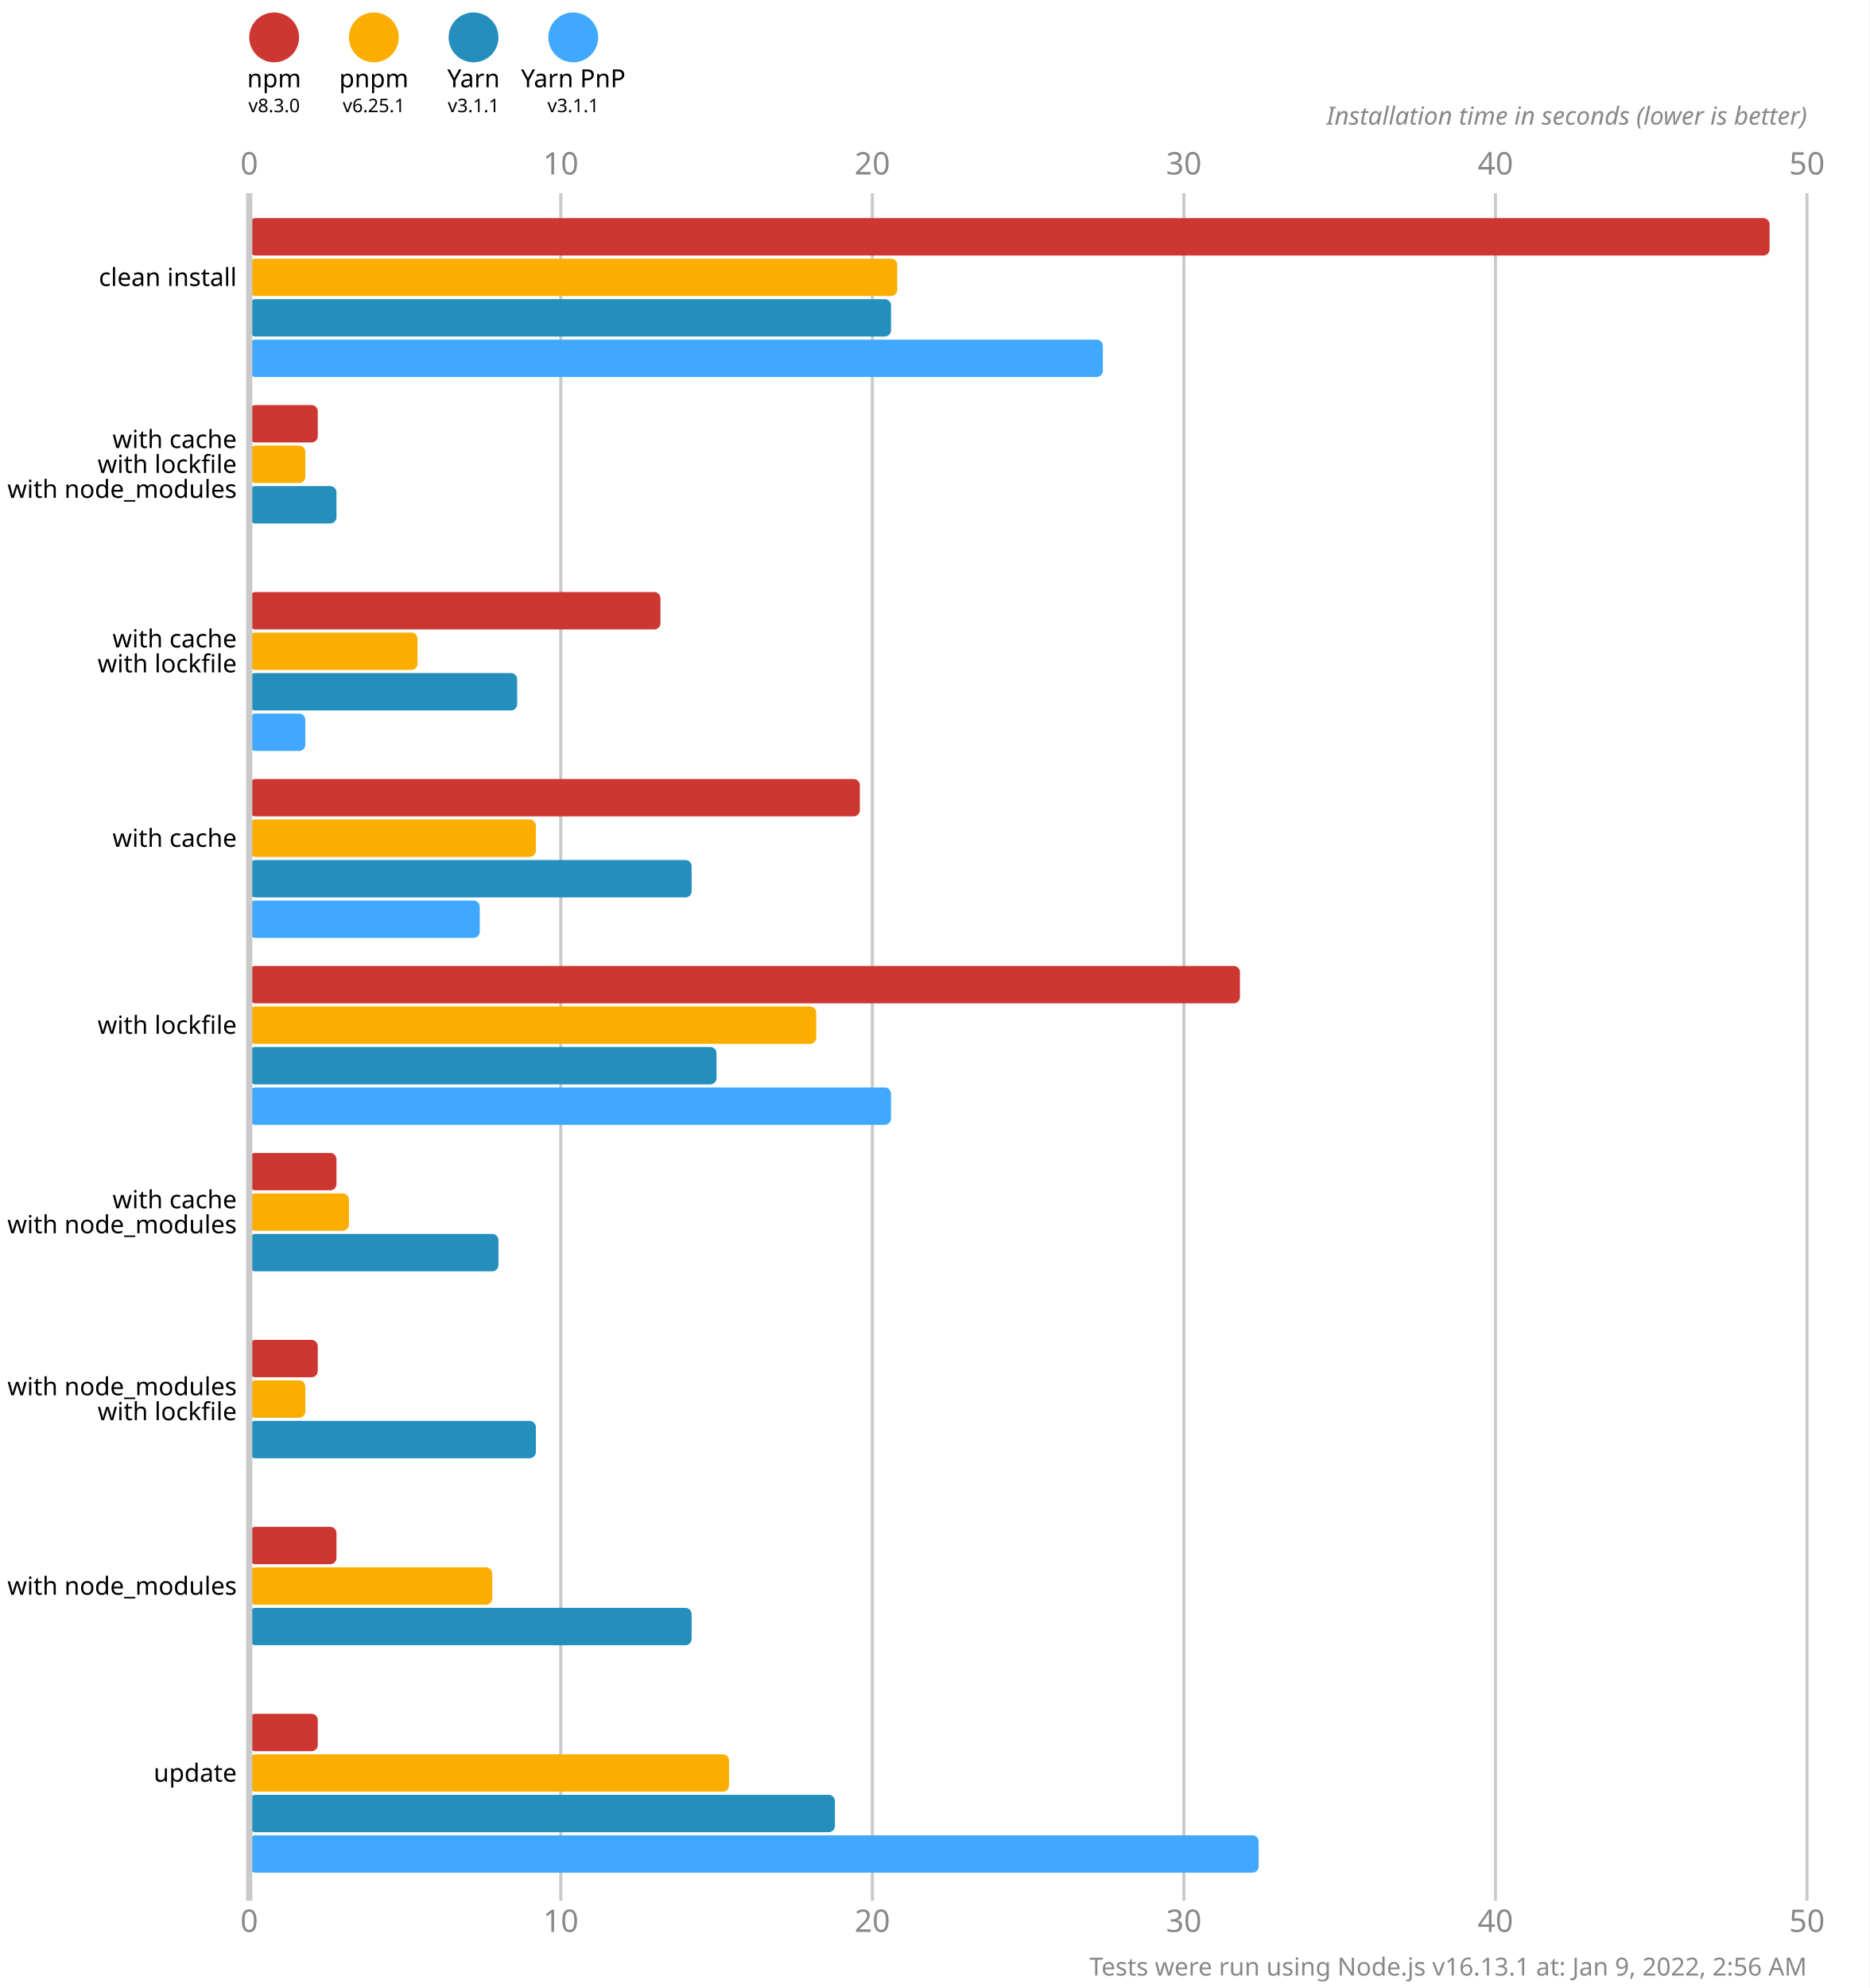
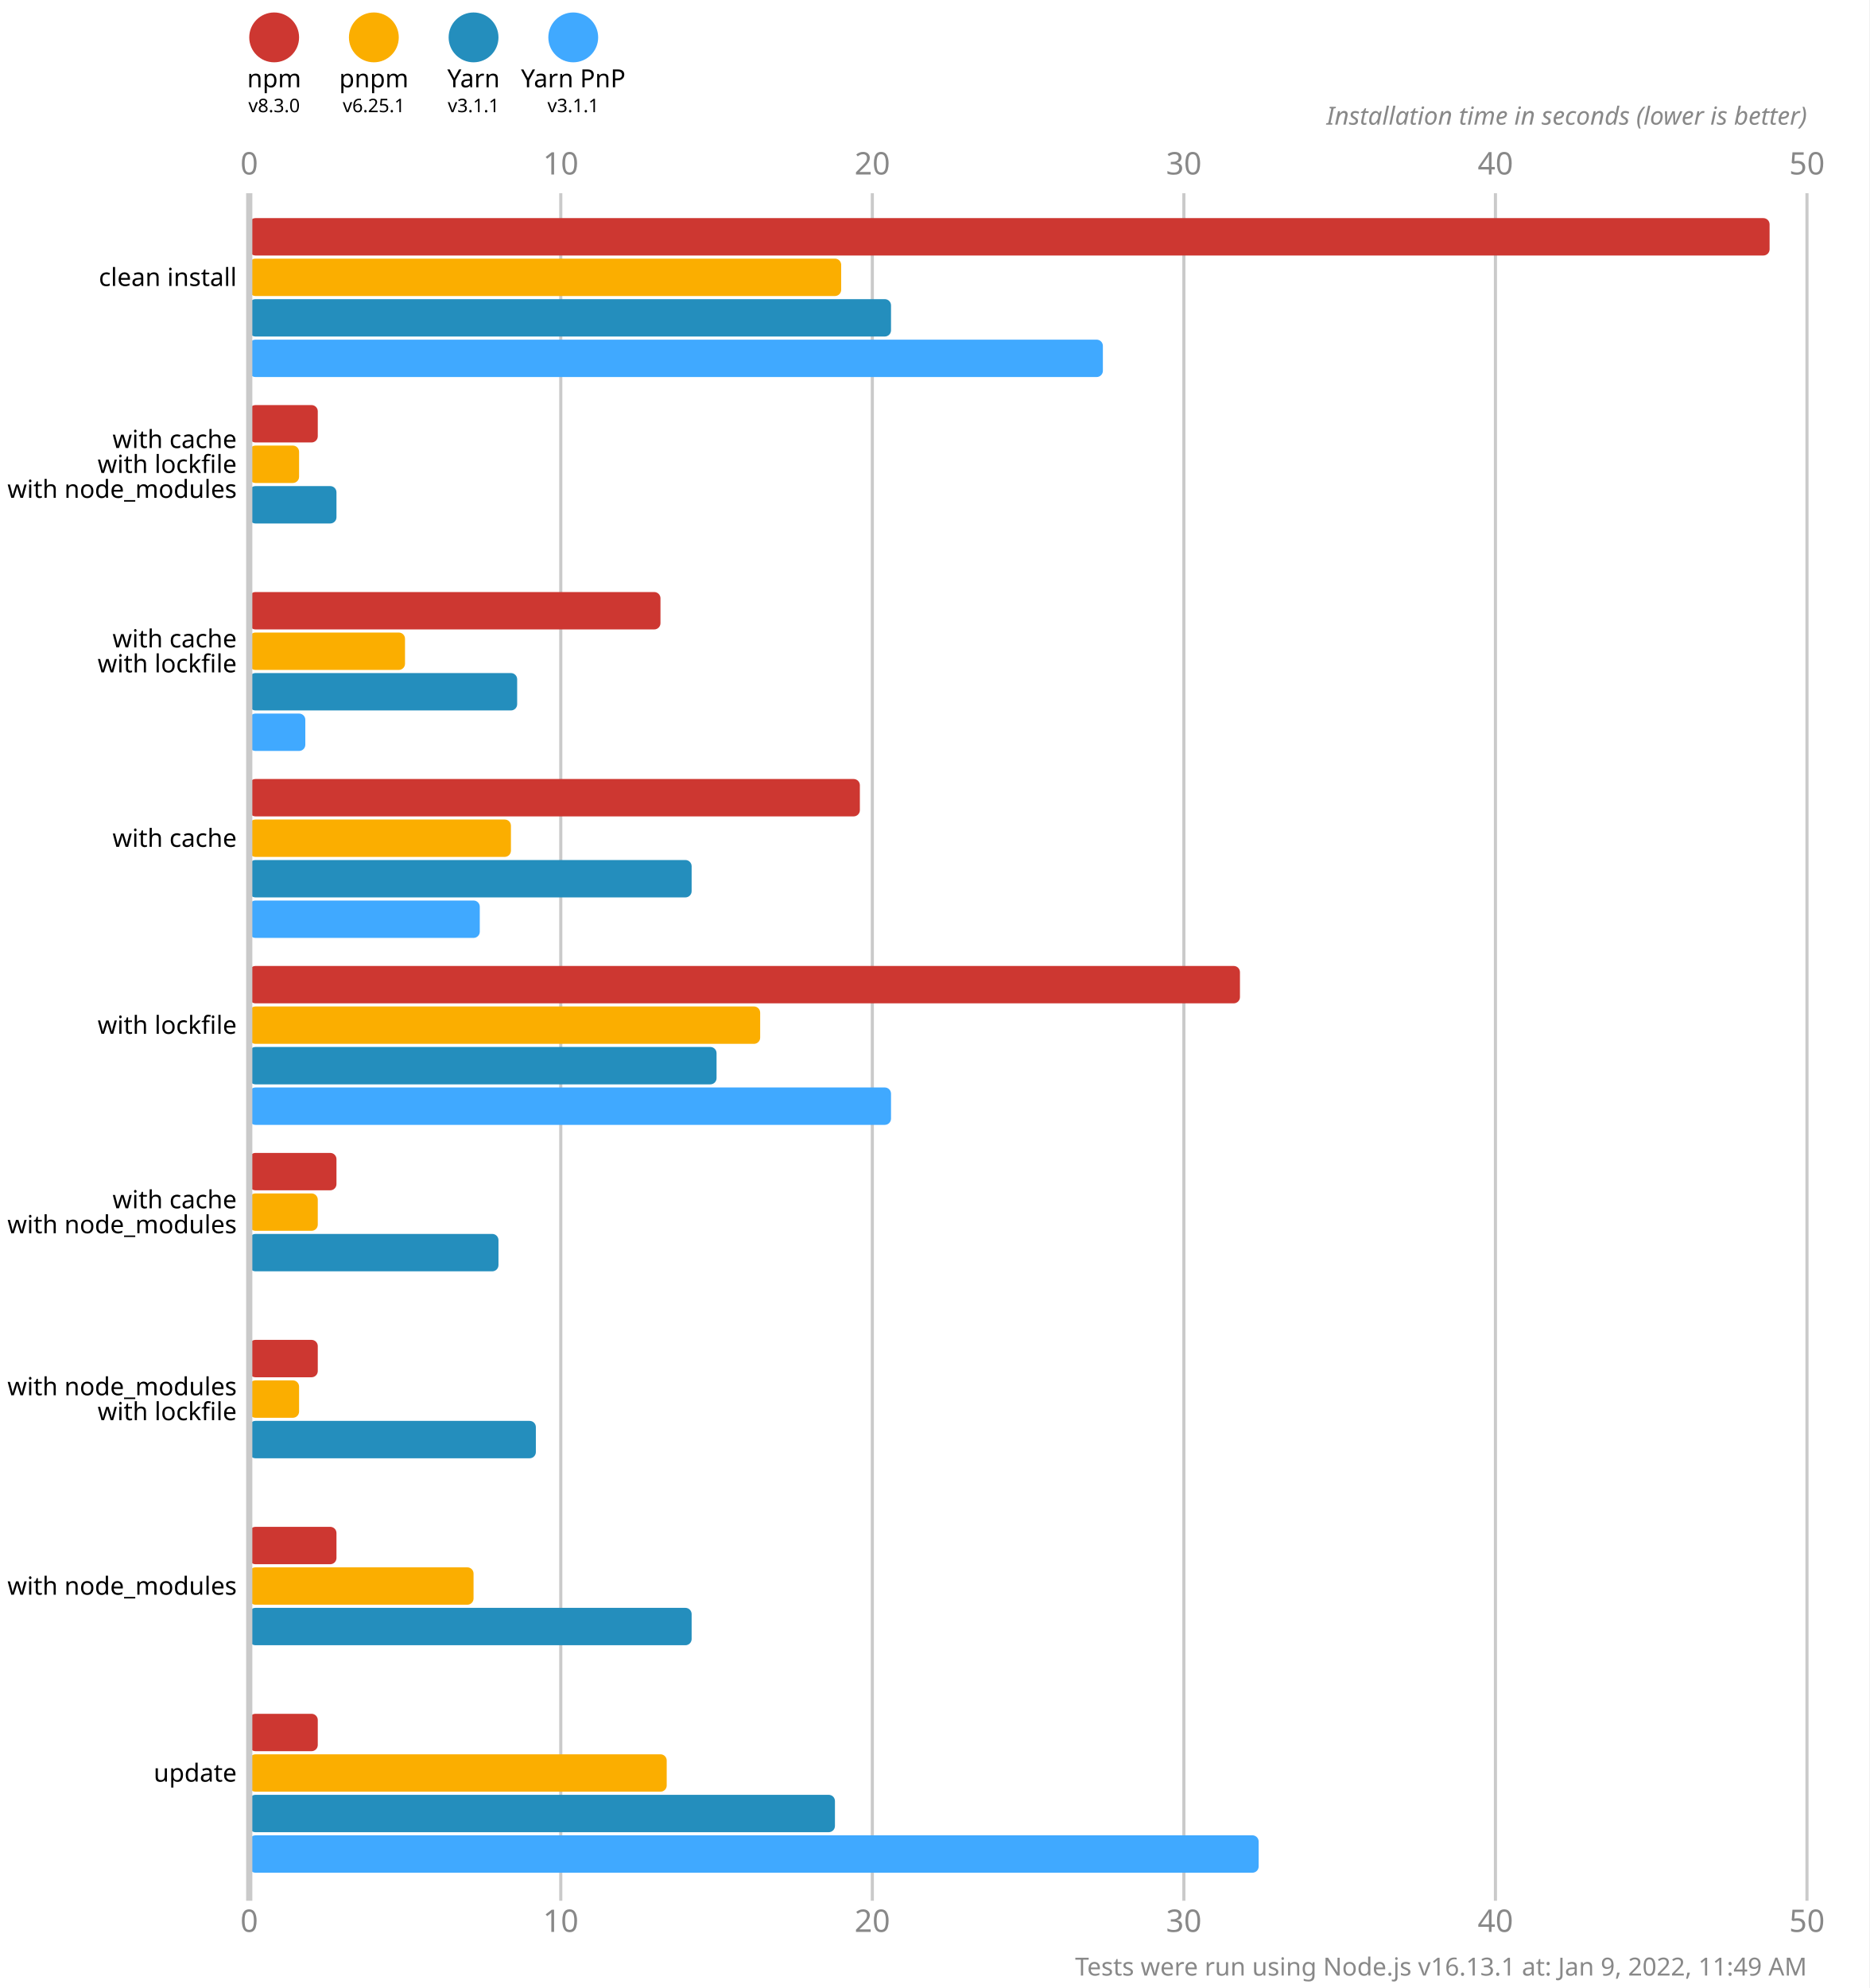
<svg xmlns="http://www.w3.org/2000/svg" version="1.1" viewBox="0 0 300 319">
  <style>
    .font { font-family: sans-serif; }
    .s3 { font-size: 3px; }
    .s4 { font-size: 4px; }
    .s5 { font-size: 5px; }
    .line { stroke: #cacaca; }
    .width { stroke-width: 0.5; }
    .text { fill: #888; }
  </style>
  <rect x="0" y="0" width="300" height="319" fill="#fff" />
  <circle cx="44" cy="6" r="4" fill="#cd3731" />
  <text x="44" y="14" class="font s4" text-anchor="middle">npm</text>
  <text x="44" y="18" class="font s3" text-anchor="middle">v8.3.0</text>
  <circle cx="60" cy="6" r="4" fill="#fbae00" />
  <text x="60" y="14" class="font s4" text-anchor="middle">pnpm</text>
  <text x="60" y="18" class="font s3" text-anchor="middle">v6.25.1</text>
  <circle cx="76" cy="6" r="4" fill="#248ebd" />
  <text x="76" y="14" class="font s4" text-anchor="middle">Yarn</text>
  <text x="76" y="18" class="font s3" text-anchor="middle">v3.1.1</text>
  <circle cx="92" cy="6" r="4" fill="#40a9ff" />
  <text x="92" y="14" class="font s4" text-anchor="middle">Yarn PnP</text>
  <text x="92" y="18" class="font s3" text-anchor="middle">v3.1.1</text>
  <text x="40" y="28" class="font s5 text" text-anchor="middle">0</text>
  <text x="40" y="310" class="font s5 text" text-anchor="middle">0</text>
  <line x1="90" y1="31" x2="90" y2="305" class="line width" />
  <text x="90" y="28" class="font s5 text" text-anchor="middle">10</text>
  <text x="90" y="310" class="font s5 text" text-anchor="middle">10</text>
  <line x1="140" y1="31" x2="140" y2="305" class="line width" />
  <text x="140" y="28" class="font s5 text" text-anchor="middle">20</text>
  <text x="140" y="310" class="font s5 text" text-anchor="middle">20</text>
  <line x1="190" y1="31" x2="190" y2="305" class="line width" />
  <text x="190" y="28" class="font s5 text" text-anchor="middle">30</text>
  <text x="190" y="310" class="font s5 text" text-anchor="middle">30</text>
  <line x1="240" y1="31" x2="240" y2="305" class="line width" />
  <text x="240" y="28" class="font s5 text" text-anchor="middle">40</text>
  <text x="240" y="310" class="font s5 text" text-anchor="middle">40</text>
  <line x1="290" y1="31" x2="290" y2="305" class="line width" />
  <text x="290" y="28" class="font s5 text" text-anchor="middle">50</text>
  <text x="290" y="310" class="font s5 text" text-anchor="middle">50</text>
  <text x="290" y="20" class="font s4 text" font-style="italic" text-anchor="end">Installation time in seconds (lower is better)</text>
  <rect x="40" y="35" width="244" height="6" fill="#cd3731" rx="1" ry="1" />
-   <rect x="40" y="41.5" width="104" height="6" fill="#fbae00" rx="1" ry="1" />
+   <rect x="40" y="41.5" width="95" height="6" fill="#fbae00" rx="1" ry="1" />
  <rect x="40" y="48" width="103" height="6" fill="#248ebd" rx="1" ry="1" />
  <rect x="40" y="54.5" width="137" height="6" fill="#40a9ff" rx="1" ry="1" />
  <rect x="40" y="65" width="11" height="6" fill="#cd3731" rx="1" ry="1" />
-   <rect x="40" y="71.5" width="9" height="6" fill="#fbae00" rx="1" ry="1" />
+   <rect x="40" y="71.5" width="8" height="6" fill="#fbae00" rx="1" ry="1" />
  <rect x="40" y="78" width="14" height="6" fill="#248ebd" rx="1" ry="1" />
  <rect x="40" y="84.5" width="0" height="6" fill="#40a9ff" rx="1" ry="1" />
  <rect x="40" y="95" width="66" height="6" fill="#cd3731" rx="1" ry="1" />
-   <rect x="40" y="101.5" width="27" height="6" fill="#fbae00" rx="1" ry="1" />
+   <rect x="40" y="101.5" width="25" height="6" fill="#fbae00" rx="1" ry="1" />
  <rect x="40" y="108" width="43" height="6" fill="#248ebd" rx="1" ry="1" />
  <rect x="40" y="114.5" width="9" height="6" fill="#40a9ff" rx="1" ry="1" />
  <rect x="40" y="125" width="98" height="6" fill="#cd3731" rx="1" ry="1" />
-   <rect x="40" y="131.5" width="46" height="6" fill="#fbae00" rx="1" ry="1" />
+   <rect x="40" y="131.5" width="42" height="6" fill="#fbae00" rx="1" ry="1" />
  <rect x="40" y="138" width="71" height="6" fill="#248ebd" rx="1" ry="1" />
  <rect x="40" y="144.5" width="37" height="6" fill="#40a9ff" rx="1" ry="1" />
  <rect x="40" y="155" width="159" height="6" fill="#cd3731" rx="1" ry="1" />
-   <rect x="40" y="161.5" width="91" height="6" fill="#fbae00" rx="1" ry="1" />
+   <rect x="40" y="161.5" width="82" height="6" fill="#fbae00" rx="1" ry="1" />
  <rect x="40" y="168" width="75" height="6" fill="#248ebd" rx="1" ry="1" />
  <rect x="40" y="174.5" width="103" height="6" fill="#40a9ff" rx="1" ry="1" />
  <rect x="40" y="185" width="14" height="6" fill="#cd3731" rx="1" ry="1" />
-   <rect x="40" y="191.5" width="16" height="6" fill="#fbae00" rx="1" ry="1" />
+   <rect x="40" y="191.5" width="11" height="6" fill="#fbae00" rx="1" ry="1" />
  <rect x="40" y="198" width="40" height="6" fill="#248ebd" rx="1" ry="1" />
  <rect x="40" y="204.5" width="0" height="6" fill="#40a9ff" rx="1" ry="1" />
  <rect x="40" y="215" width="11" height="6" fill="#cd3731" rx="1" ry="1" />
-   <rect x="40" y="221.5" width="9" height="6" fill="#fbae00" rx="1" ry="1" />
+   <rect x="40" y="221.5" width="8" height="6" fill="#fbae00" rx="1" ry="1" />
  <rect x="40" y="228" width="46" height="6" fill="#248ebd" rx="1" ry="1" />
  <rect x="40" y="234.5" width="0" height="6" fill="#40a9ff" rx="1" ry="1" />
  <rect x="40" y="245" width="14" height="6" fill="#cd3731" rx="1" ry="1" />
-   <rect x="40" y="251.5" width="39" height="6" fill="#fbae00" rx="1" ry="1" />
+   <rect x="40" y="251.5" width="36" height="6" fill="#fbae00" rx="1" ry="1" />
  <rect x="40" y="258" width="71" height="6" fill="#248ebd" rx="1" ry="1" />
  <rect x="40" y="264.5" width="0" height="6" fill="#40a9ff" rx="1" ry="1" />
  <rect x="40" y="275" width="11" height="6" fill="#cd3731" rx="1" ry="1" />
-   <rect x="40" y="281.5" width="77" height="6" fill="#fbae00" rx="1" ry="1" />
+   <rect x="40" y="281.5" width="67" height="6" fill="#fbae00" rx="1" ry="1" />
  <rect x="40" y="288" width="94" height="6" fill="#248ebd" rx="1" ry="1" />
  <rect x="40" y="294.5" width="162" height="6" fill="#40a9ff" rx="1" ry="1" />
  <line x1="40" y1="31" x2="40" y2="305" class="line" />
  <text x="38" y="44.5" class="font s4" dominant-baseline="middle" text-anchor="end">clean install</text>
  <text x="38" y="70.5" class="font s4" dominant-baseline="middle" text-anchor="end">with cache</text>
  <text x="38" y="74.5" class="font s4" dominant-baseline="middle" text-anchor="end">with lockfile</text>
  <text x="38" y="78.5" class="font s4" dominant-baseline="middle" text-anchor="end">with node_modules</text>
  <text x="38" y="102.5" class="font s4" dominant-baseline="middle" text-anchor="end">with cache</text>
  <text x="38" y="106.5" class="font s4" dominant-baseline="middle" text-anchor="end">with lockfile</text>
  <text x="38" y="134.5" class="font s4" dominant-baseline="middle" text-anchor="end">with cache</text>
  <text x="38" y="164.5" class="font s4" dominant-baseline="middle" text-anchor="end">with lockfile</text>
  <text x="38" y="192.5" class="font s4" dominant-baseline="middle" text-anchor="end">with cache</text>
  <text x="38" y="196.5" class="font s4" dominant-baseline="middle" text-anchor="end">with node_modules</text>
  <text x="38" y="222.5" class="font s4" dominant-baseline="middle" text-anchor="end">with node_modules</text>
  <text x="38" y="226.5" class="font s4" dominant-baseline="middle" text-anchor="end">with lockfile</text>
  <text x="38" y="254.5" class="font s4" dominant-baseline="middle" text-anchor="end">with node_modules</text>
  <text x="38" y="284.5" class="font s4" dominant-baseline="middle" text-anchor="end">update</text>
-   <text x="290" y="317" class="font s4 text" text-anchor="end">Tests were run using Node.js v16.13.1 at: Jan 9, 2022, 2:56 AM</text>
+   <text x="290" y="317" class="font s4 text" text-anchor="end">Tests were run using Node.js v16.13.1 at: Jan 9, 2022, 11:49 AM</text>
</svg>
